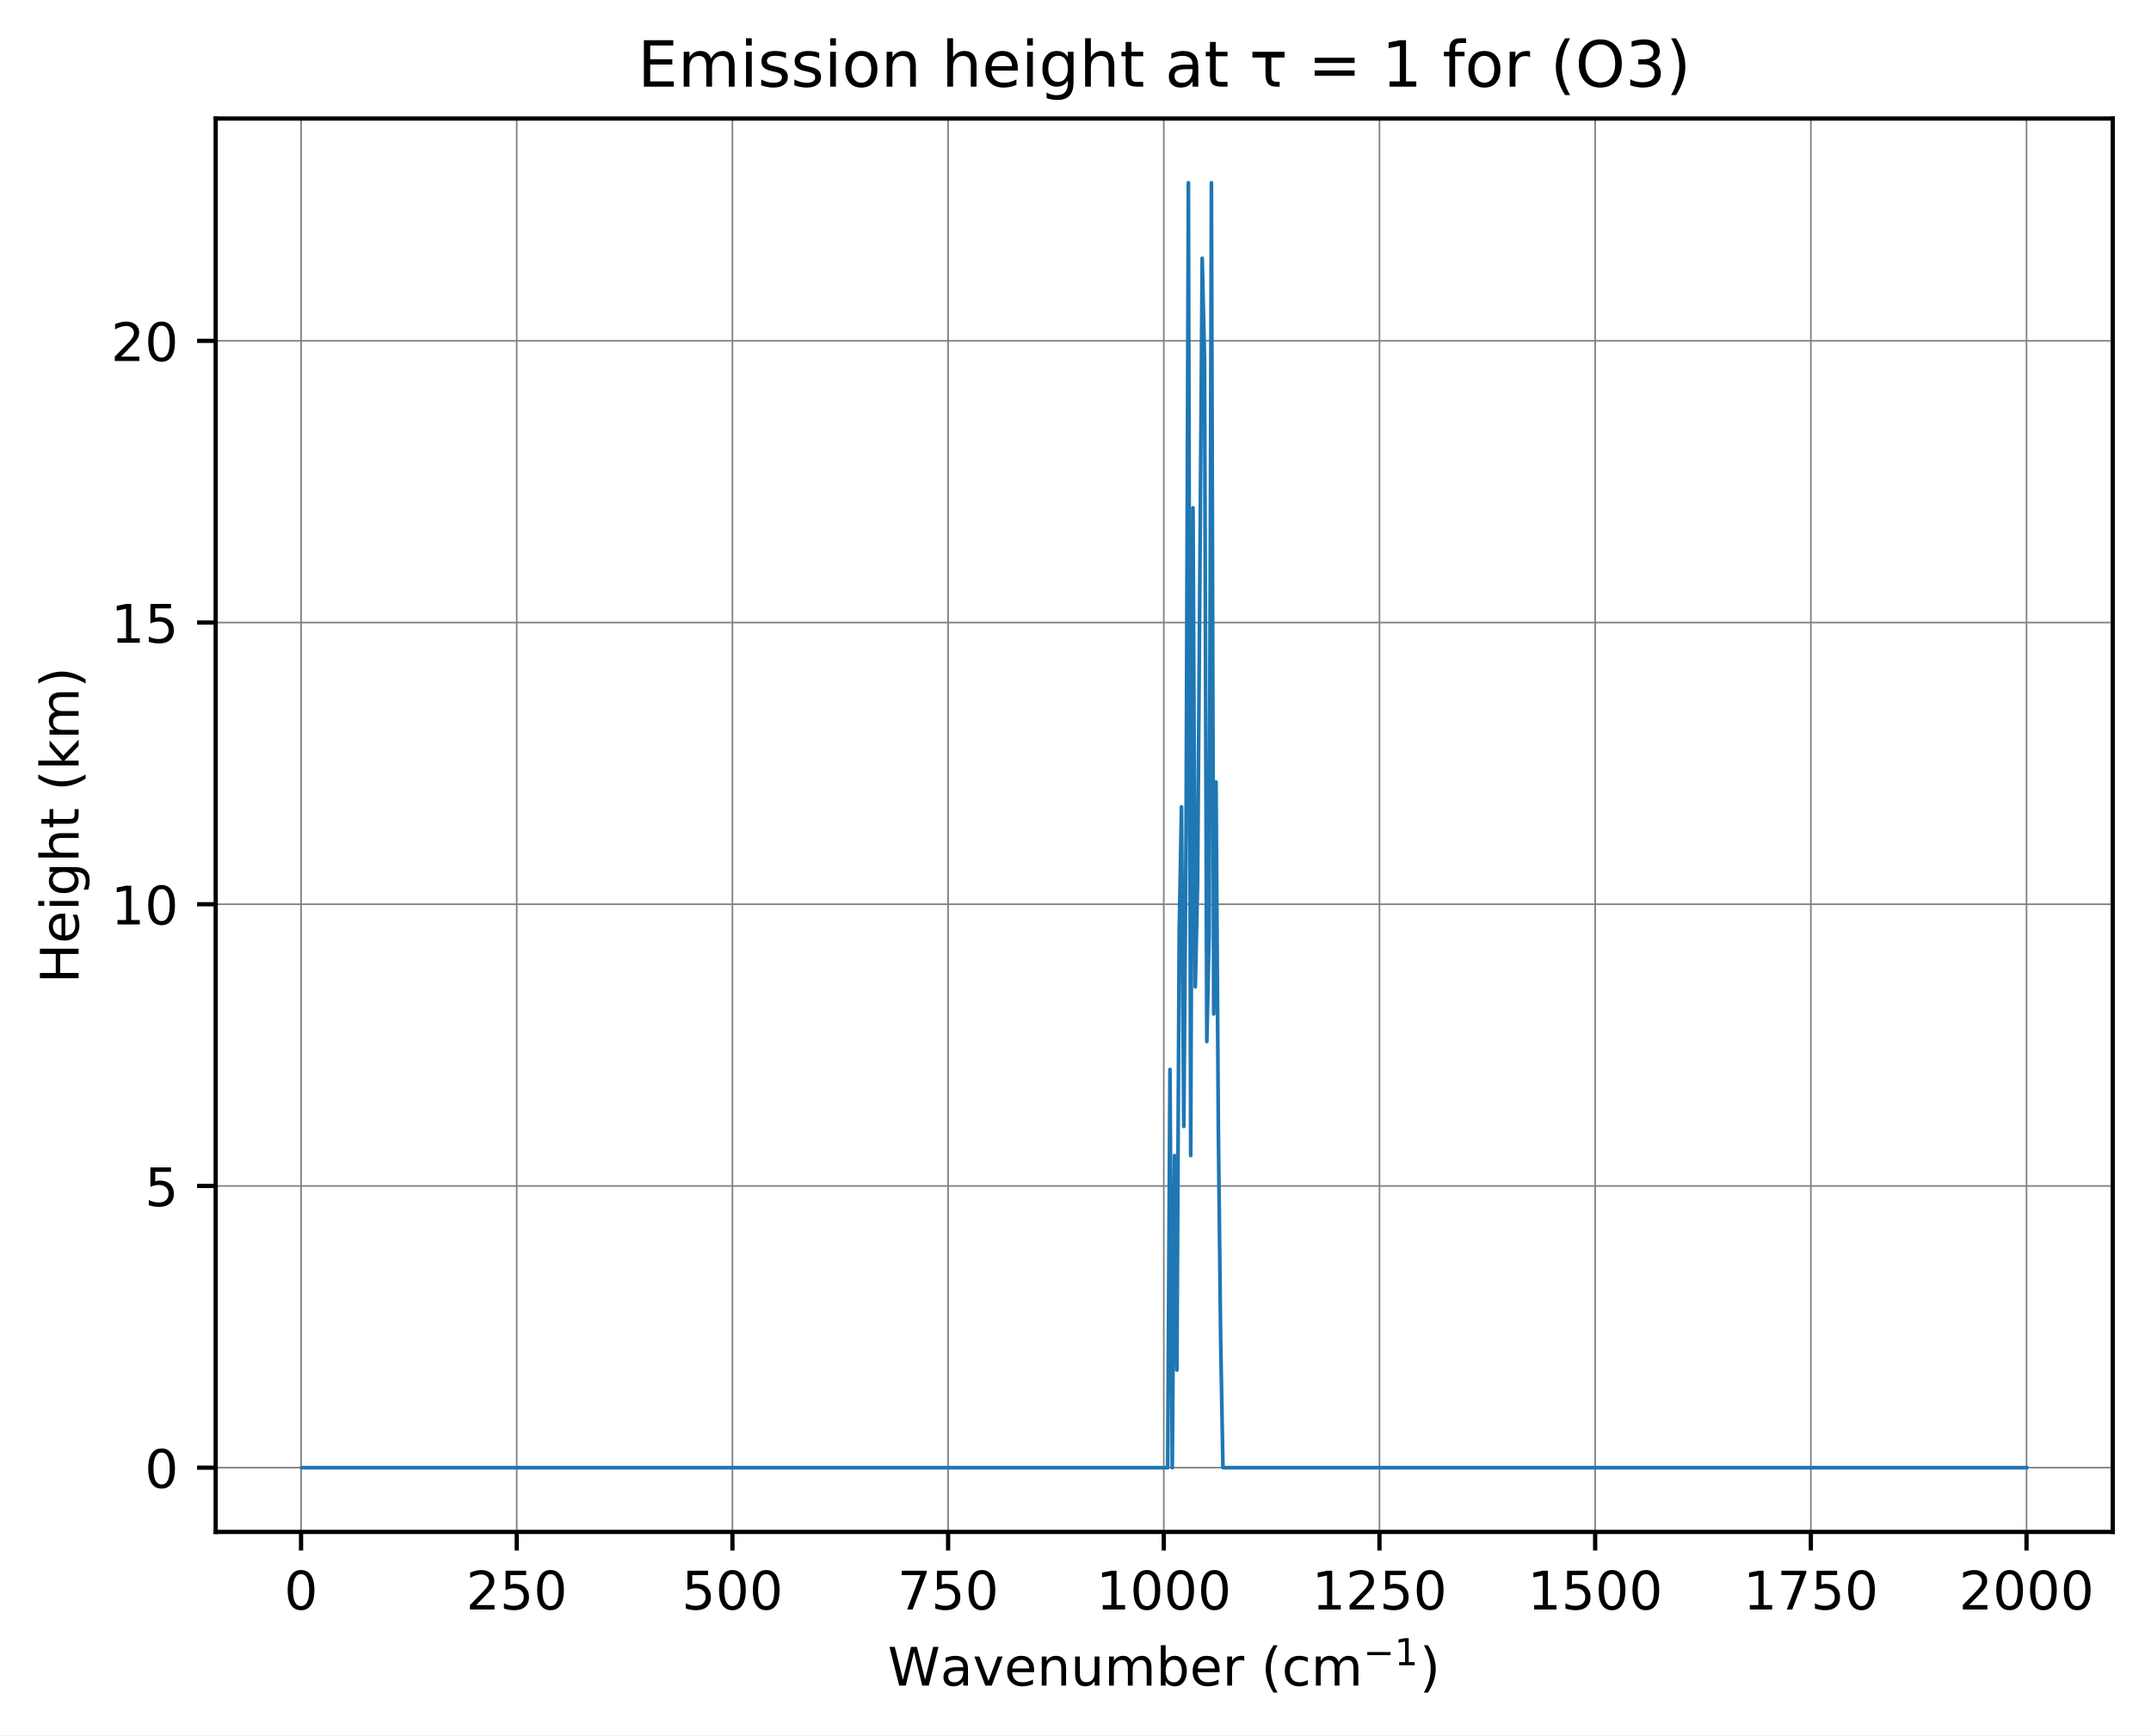
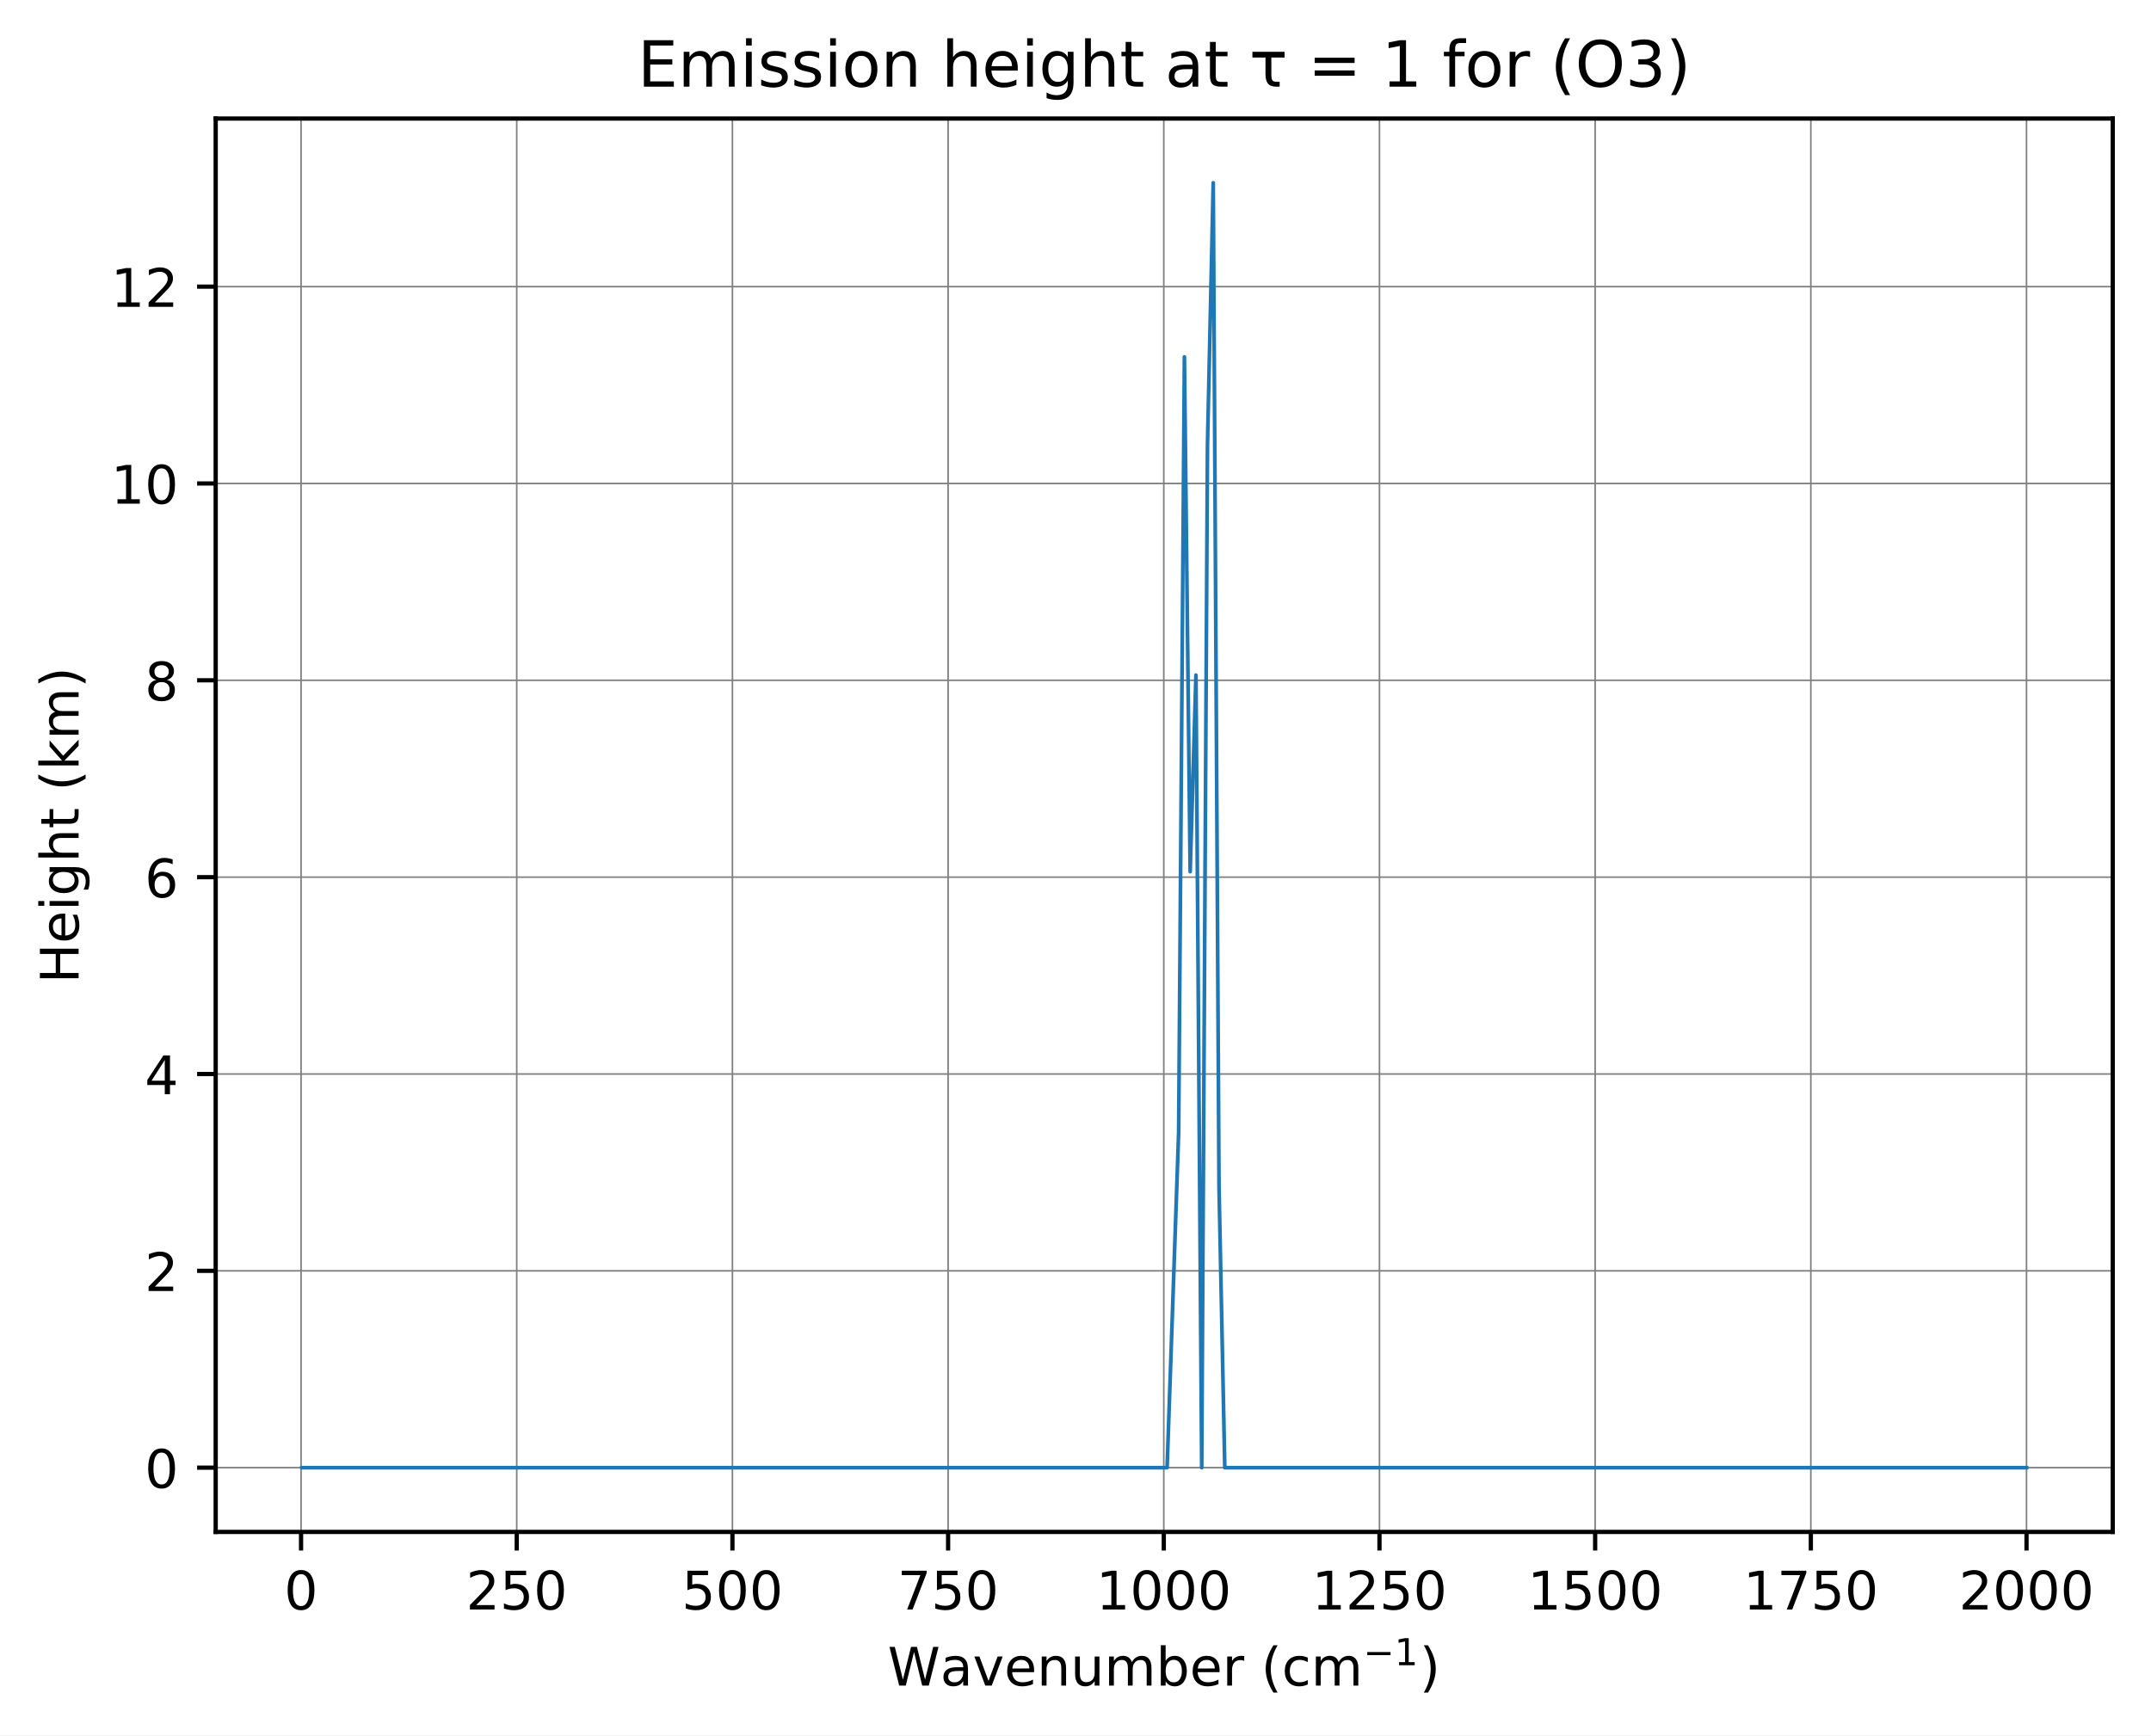
<svg xmlns="http://www.w3.org/2000/svg" xmlns:xlink="http://www.w3.org/1999/xlink" width="404.923pt" height="326.708pt" viewBox="0 0 404.923 326.708" version="1.1">
  <defs>
    <style type="text/css">*{stroke-linejoin: round; stroke-linecap: butt}</style>
  </defs>
  <g id="figure_1">
    <g id="patch_1">
      <path d="M 0 326.708  L 404.923 326.708  L 404.923 0  L 0 0  z " style="fill: #ffffff" />
    </g>
    <g id="axes_1">
      <g id="patch_2">
        <path d="M 40.603 288.43  L 397.723 288.43  L 397.723 22.318  L 40.603 22.318  z " style="fill: #ffffff" />
      </g>
      <g id="matplotlib.axis_1">
        <g id="xtick_1">
          <g id="line2d_1">
-             <path d="M 56.673 288.43  L 56.673 22.318  " clip-path="url(#p198347f44a)" style="fill: none; stroke: #808080; stroke-width: 0.3; stroke-linecap: square" />
+             <path d="M 56.673 288.43  L 56.673 22.318  " clip-path="url(#p74d8529195)" style="fill: none; stroke: #808080; stroke-width: 0.3; stroke-linecap: square" />
          </g>
          <g id="line2d_2">
            <defs>
-               <path id="m7213aec26d" d="M 0 0  L 0 3.5  " style="stroke: #000000; stroke-width: 0.8" />
+               <path id="m33f79e11be" d="M 0 0  L 0 3.5  " style="stroke: #000000; stroke-width: 0.8" />
            </defs>
            <g>
-               <use xlink:href="#m7213aec26d" x="56.673" y="288.43" style="stroke: #000000; stroke-width: 0.8" />
+               <use xlink:href="#m33f79e11be" x="56.673" y="288.43" style="stroke: #000000; stroke-width: 0.8" />
            </g>
          </g>
          <g id="text_1">
            <g transform="translate(53.49219 303.0286) scale(0.1 -0.1)">
              <defs>
                <path id="DejaVuSans-30" d="M 2034 4250  Q 1547 4250 1301 3770  Q 1056 3291 1056 2328  Q 1056 1369 1301 889  Q 1547 409 2034 409  Q 2525 409 2770 889  Q 3016 1369 3016 2328  Q 3016 3291 2770 3770  Q 2525 4250 2034 4250  z M 2034 4750  Q 2819 4750 3233 4129  Q 3647 3509 3647 2328  Q 3647 1150 3233 529  Q 2819 -91 2034 -91  Q 1250 -91 836 529  Q 422 1150 422 2328  Q 422 3509 836 4129  Q 1250 4750 2034 4750  z " transform="scale(0.015625)" />
              </defs>
              <use xlink:href="#DejaVuSans-30" />
            </g>
          </g>
        </g>
        <g id="xtick_2">
          <g id="line2d_3">
-             <path d="M 97.276 288.43  L 97.276 22.318  " clip-path="url(#p198347f44a)" style="fill: none; stroke: #808080; stroke-width: 0.3; stroke-linecap: square" />
+             <path d="M 97.276 288.43  L 97.276 22.318  " clip-path="url(#p74d8529195)" style="fill: none; stroke: #808080; stroke-width: 0.3; stroke-linecap: square" />
          </g>
          <g id="line2d_4">
            <g>
-               <use xlink:href="#m7213aec26d" x="97.276" y="288.43" style="stroke: #000000; stroke-width: 0.8" />
+               <use xlink:href="#m33f79e11be" x="97.276" y="288.43" style="stroke: #000000; stroke-width: 0.8" />
            </g>
          </g>
          <g id="text_2">
            <g transform="translate(87.73181 303.0286) scale(0.1 -0.1)">
              <defs>
                <path id="DejaVuSans-32" d="M 1228 531  L 3431 531  L 3431 0  L 469 0  L 469 531  Q 828 903 1448 1529  Q 2069 2156 2228 2338  Q 2531 2678 2651 2914  Q 2772 3150 2772 3378  Q 2772 3750 2511 3984  Q 2250 4219 1831 4219  Q 1534 4219 1204 4116  Q 875 4013 500 3803  L 500 4441  Q 881 4594 1212 4672  Q 1544 4750 1819 4750  Q 2544 4750 2975 4387  Q 3406 4025 3406 3419  Q 3406 3131 3298 2873  Q 3191 2616 2906 2266  Q 2828 2175 2409 1742  Q 1991 1309 1228 531  z " transform="scale(0.015625)" />
                <path id="DejaVuSans-35" d="M 691 4666  L 3169 4666  L 3169 4134  L 1269 4134  L 1269 2991  Q 1406 3038 1543 3061  Q 1681 3084 1819 3084  Q 2600 3084 3056 2656  Q 3513 2228 3513 1497  Q 3513 744 3044 326  Q 2575 -91 1722 -91  Q 1428 -91 1123 -41  Q 819 9 494 109  L 494 744  Q 775 591 1075 516  Q 1375 441 1709 441  Q 2250 441 2565 725  Q 2881 1009 2881 1497  Q 2881 1984 2565 2268  Q 2250 2553 1709 2553  Q 1456 2553 1204 2497  Q 953 2441 691 2322  L 691 4666  z " transform="scale(0.015625)" />
              </defs>
              <use xlink:href="#DejaVuSans-32" />
              <use xlink:href="#DejaVuSans-35" transform="translate(63.62305 0)" />
              <use xlink:href="#DejaVuSans-30" transform="translate(127.2461 0)" />
            </g>
          </g>
        </g>
        <g id="xtick_3">
          <g id="line2d_5">
-             <path d="M 137.878 288.43  L 137.878 22.318  " clip-path="url(#p198347f44a)" style="fill: none; stroke: #808080; stroke-width: 0.3; stroke-linecap: square" />
+             <path d="M 137.878 288.43  L 137.878 22.318  " clip-path="url(#p74d8529195)" style="fill: none; stroke: #808080; stroke-width: 0.3; stroke-linecap: square" />
          </g>
          <g id="line2d_6">
            <g>
-               <use xlink:href="#m7213aec26d" x="137.878" y="288.43" style="stroke: #000000; stroke-width: 0.8" />
+               <use xlink:href="#m33f79e11be" x="137.878" y="288.43" style="stroke: #000000; stroke-width: 0.8" />
            </g>
          </g>
          <g id="text_3">
            <g transform="translate(128.3339 303.0286) scale(0.1 -0.1)">
              <use xlink:href="#DejaVuSans-35" />
              <use xlink:href="#DejaVuSans-30" transform="translate(63.62305 0)" />
              <use xlink:href="#DejaVuSans-30" transform="translate(127.2461 0)" />
            </g>
          </g>
        </g>
        <g id="xtick_4">
          <g id="line2d_7">
-             <path d="M 178.48 288.43  L 178.48 22.318  " clip-path="url(#p198347f44a)" style="fill: none; stroke: #808080; stroke-width: 0.3; stroke-linecap: square" />
+             <path d="M 178.48 288.43  L 178.48 22.318  " clip-path="url(#p74d8529195)" style="fill: none; stroke: #808080; stroke-width: 0.3; stroke-linecap: square" />
          </g>
          <g id="line2d_8">
            <g>
-               <use xlink:href="#m7213aec26d" x="178.48" y="288.43" style="stroke: #000000; stroke-width: 0.8" />
+               <use xlink:href="#m33f79e11be" x="178.48" y="288.43" style="stroke: #000000; stroke-width: 0.8" />
            </g>
          </g>
          <g id="text_4">
            <g transform="translate(168.9361 303.0286) scale(0.1 -0.1)">
              <defs>
                <path id="DejaVuSans-37" d="M 525 4666  L 3525 4666  L 3525 4397  L 1831 0  L 1172 0  L 2766 4134  L 525 4134  L 525 4666  z " transform="scale(0.015625)" />
              </defs>
              <use xlink:href="#DejaVuSans-37" />
              <use xlink:href="#DejaVuSans-35" transform="translate(63.62305 0)" />
              <use xlink:href="#DejaVuSans-30" transform="translate(127.2461 0)" />
            </g>
          </g>
        </g>
        <g id="xtick_5">
          <g id="line2d_9">
-             <path d="M 219.082 288.43  L 219.082 22.318  " clip-path="url(#p198347f44a)" style="fill: none; stroke: #808080; stroke-width: 0.3; stroke-linecap: square" />
+             <path d="M 219.082 288.43  L 219.082 22.318  " clip-path="url(#p74d8529195)" style="fill: none; stroke: #808080; stroke-width: 0.3; stroke-linecap: square" />
          </g>
          <g id="line2d_10">
            <g>
-               <use xlink:href="#m7213aec26d" x="219.082" y="288.43" style="stroke: #000000; stroke-width: 0.8" />
+               <use xlink:href="#m33f79e11be" x="219.082" y="288.43" style="stroke: #000000; stroke-width: 0.8" />
            </g>
          </g>
          <g id="text_5">
            <g transform="translate(206.3569 303.0286) scale(0.1 -0.1)">
              <defs>
                <path id="DejaVuSans-31" d="M 794 531  L 1825 531  L 1825 4091  L 703 3866  L 703 4441  L 1819 4666  L 2450 4666  L 2450 531  L 3481 531  L 3481 0  L 794 0  L 794 531  z " transform="scale(0.015625)" />
              </defs>
              <use xlink:href="#DejaVuSans-31" />
              <use xlink:href="#DejaVuSans-30" transform="translate(63.62305 0)" />
              <use xlink:href="#DejaVuSans-30" transform="translate(127.2461 0)" />
              <use xlink:href="#DejaVuSans-30" transform="translate(190.8691 0)" />
            </g>
          </g>
        </g>
        <g id="xtick_6">
          <g id="line2d_11">
-             <path d="M 259.684 288.43  L 259.684 22.318  " clip-path="url(#p198347f44a)" style="fill: none; stroke: #808080; stroke-width: 0.3; stroke-linecap: square" />
+             <path d="M 259.684 288.43  L 259.684 22.318  " clip-path="url(#p74d8529195)" style="fill: none; stroke: #808080; stroke-width: 0.3; stroke-linecap: square" />
          </g>
          <g id="line2d_12">
            <g>
-               <use xlink:href="#m7213aec26d" x="259.684" y="288.43" style="stroke: #000000; stroke-width: 0.8" />
+               <use xlink:href="#m33f79e11be" x="259.684" y="288.43" style="stroke: #000000; stroke-width: 0.8" />
            </g>
          </g>
          <g id="text_6">
            <g transform="translate(246.959 303.0286) scale(0.1 -0.1)">
              <use xlink:href="#DejaVuSans-31" />
              <use xlink:href="#DejaVuSans-32" transform="translate(63.62305 0)" />
              <use xlink:href="#DejaVuSans-35" transform="translate(127.2461 0)" />
              <use xlink:href="#DejaVuSans-30" transform="translate(190.8691 0)" />
            </g>
          </g>
        </g>
        <g id="xtick_7">
          <g id="line2d_13">
-             <path d="M 300.286 288.43  L 300.286 22.318  " clip-path="url(#p198347f44a)" style="fill: none; stroke: #808080; stroke-width: 0.3; stroke-linecap: square" />
+             <path d="M 300.286 288.43  L 300.286 22.318  " clip-path="url(#p74d8529195)" style="fill: none; stroke: #808080; stroke-width: 0.3; stroke-linecap: square" />
          </g>
          <g id="line2d_14">
            <g>
-               <use xlink:href="#m7213aec26d" x="300.286" y="288.43" style="stroke: #000000; stroke-width: 0.8" />
+               <use xlink:href="#m33f79e11be" x="300.286" y="288.43" style="stroke: #000000; stroke-width: 0.8" />
            </g>
          </g>
          <g id="text_7">
            <g transform="translate(287.5612 303.0286) scale(0.1 -0.1)">
              <use xlink:href="#DejaVuSans-31" />
              <use xlink:href="#DejaVuSans-35" transform="translate(63.62305 0)" />
              <use xlink:href="#DejaVuSans-30" transform="translate(127.2461 0)" />
              <use xlink:href="#DejaVuSans-30" transform="translate(190.8691 0)" />
            </g>
          </g>
        </g>
        <g id="xtick_8">
          <g id="line2d_15">
-             <path d="M 340.888 288.43  L 340.888 22.318  " clip-path="url(#p198347f44a)" style="fill: none; stroke: #808080; stroke-width: 0.3; stroke-linecap: square" />
+             <path d="M 340.888 288.43  L 340.888 22.318  " clip-path="url(#p74d8529195)" style="fill: none; stroke: #808080; stroke-width: 0.3; stroke-linecap: square" />
          </g>
          <g id="line2d_16">
            <g>
-               <use xlink:href="#m7213aec26d" x="340.888" y="288.43" style="stroke: #000000; stroke-width: 0.8" />
+               <use xlink:href="#m33f79e11be" x="340.888" y="288.43" style="stroke: #000000; stroke-width: 0.8" />
            </g>
          </g>
          <g id="text_8">
            <g transform="translate(328.1633 303.0286) scale(0.1 -0.1)">
              <use xlink:href="#DejaVuSans-31" />
              <use xlink:href="#DejaVuSans-37" transform="translate(63.62305 0)" />
              <use xlink:href="#DejaVuSans-35" transform="translate(127.2461 0)" />
              <use xlink:href="#DejaVuSans-30" transform="translate(190.8691 0)" />
            </g>
          </g>
        </g>
        <g id="xtick_9">
          <g id="line2d_17">
-             <path d="M 381.49 288.43  L 381.49 22.318  " clip-path="url(#p198347f44a)" style="fill: none; stroke: #808080; stroke-width: 0.3; stroke-linecap: square" />
+             <path d="M 381.49 288.43  L 381.49 22.318  " clip-path="url(#p74d8529195)" style="fill: none; stroke: #808080; stroke-width: 0.3; stroke-linecap: square" />
          </g>
          <g id="line2d_18">
            <g>
-               <use xlink:href="#m7213aec26d" x="381.49" y="288.43" style="stroke: #000000; stroke-width: 0.8" />
+               <use xlink:href="#m33f79e11be" x="381.49" y="288.43" style="stroke: #000000; stroke-width: 0.8" />
            </g>
          </g>
          <g id="text_9">
            <g transform="translate(368.7654 303.0286) scale(0.1 -0.1)">
              <use xlink:href="#DejaVuSans-32" />
              <use xlink:href="#DejaVuSans-30" transform="translate(63.62305 0)" />
              <use xlink:href="#DejaVuSans-30" transform="translate(127.2461 0)" />
              <use xlink:href="#DejaVuSans-30" transform="translate(190.8691 0)" />
            </g>
          </g>
        </g>
        <g id="text_10">
          <g transform="translate(167.1131 317.4286) scale(0.1 -0.1)">
            <defs>
              <path id="DejaVuSans-57" d="M 213 4666  L 850 4666  L 1831 722  L 2809 4666  L 3519 4666  L 4500 722  L 5478 4666  L 6119 4666  L 4947 0  L 4153 0  L 3169 4050  L 2175 0  L 1381 0  L 213 4666  z " transform="scale(0.015625)" />
              <path id="DejaVuSans-61" d="M 2194 1759  Q 1497 1759 1228 1600  Q 959 1441 959 1056  Q 959 750 1161 570  Q 1363 391 1709 391  Q 2188 391 2477 730  Q 2766 1069 2766 1631  L 2766 1759  L 2194 1759  z M 3341 1997  L 3341 0  L 2766 0  L 2766 531  Q 2569 213 2275 61  Q 1981 -91 1556 -91  Q 1019 -91 701 211  Q 384 513 384 1019  Q 384 1609 779 1909  Q 1175 2209 1959 2209  L 2766 2209  L 2766 2266  Q 2766 2663 2505 2880  Q 2244 3097 1772 3097  Q 1472 3097 1187 3025  Q 903 2953 641 2809  L 641 3341  Q 956 3463 1253 3523  Q 1550 3584 1831 3584  Q 2591 3584 2966 3190  Q 3341 2797 3341 1997  z " transform="scale(0.015625)" />
              <path id="DejaVuSans-76" d="M 191 3500  L 800 3500  L 1894 563  L 2988 3500  L 3597 3500  L 2284 0  L 1503 0  L 191 3500  z " transform="scale(0.015625)" />
              <path id="DejaVuSans-65" d="M 3597 1894  L 3597 1613  L 953 1613  Q 991 1019 1311 708  Q 1631 397 2203 397  Q 2534 397 2845 478  Q 3156 559 3463 722  L 3463 178  Q 3153 47 2828 -22  Q 2503 -91 2169 -91  Q 1331 -91 842 396  Q 353 884 353 1716  Q 353 2575 817 3079  Q 1281 3584 2069 3584  Q 2775 3584 3186 3129  Q 3597 2675 3597 1894  z M 3022 2063  Q 3016 2534 2758 2815  Q 2500 3097 2075 3097  Q 1594 3097 1305 2825  Q 1016 2553 972 2059  L 3022 2063  z " transform="scale(0.015625)" />
              <path id="DejaVuSans-6e" d="M 3513 2113  L 3513 0  L 2938 0  L 2938 2094  Q 2938 2591 2744 2837  Q 2550 3084 2163 3084  Q 1697 3084 1428 2787  Q 1159 2491 1159 1978  L 1159 0  L 581 0  L 581 3500  L 1159 3500  L 1159 2956  Q 1366 3272 1645 3428  Q 1925 3584 2291 3584  Q 2894 3584 3203 3211  Q 3513 2838 3513 2113  z " transform="scale(0.015625)" />
              <path id="DejaVuSans-75" d="M 544 1381  L 544 3500  L 1119 3500  L 1119 1403  Q 1119 906 1312 657  Q 1506 409 1894 409  Q 2359 409 2629 706  Q 2900 1003 2900 1516  L 2900 3500  L 3475 3500  L 3475 0  L 2900 0  L 2900 538  Q 2691 219 2414 64  Q 2138 -91 1772 -91  Q 1169 -91 856 284  Q 544 659 544 1381  z M 1991 3584  L 1991 3584  z " transform="scale(0.015625)" />
              <path id="DejaVuSans-6d" d="M 3328 2828  Q 3544 3216 3844 3400  Q 4144 3584 4550 3584  Q 5097 3584 5394 3201  Q 5691 2819 5691 2113  L 5691 0  L 5113 0  L 5113 2094  Q 5113 2597 4934 2840  Q 4756 3084 4391 3084  Q 3944 3084 3684 2787  Q 3425 2491 3425 1978  L 3425 0  L 2847 0  L 2847 2094  Q 2847 2600 2669 2842  Q 2491 3084 2119 3084  Q 1678 3084 1418 2786  Q 1159 2488 1159 1978  L 1159 0  L 581 0  L 581 3500  L 1159 3500  L 1159 2956  Q 1356 3278 1631 3431  Q 1906 3584 2284 3584  Q 2666 3584 2933 3390  Q 3200 3197 3328 2828  z " transform="scale(0.015625)" />
              <path id="DejaVuSans-62" d="M 3116 1747  Q 3116 2381 2855 2742  Q 2594 3103 2138 3103  Q 1681 3103 1420 2742  Q 1159 2381 1159 1747  Q 1159 1113 1420 752  Q 1681 391 2138 391  Q 2594 391 2855 752  Q 3116 1113 3116 1747  z M 1159 2969  Q 1341 3281 1617 3432  Q 1894 3584 2278 3584  Q 2916 3584 3314 3078  Q 3713 2572 3713 1747  Q 3713 922 3314 415  Q 2916 -91 2278 -91  Q 1894 -91 1617 61  Q 1341 213 1159 525  L 1159 0  L 581 0  L 581 4863  L 1159 4863  L 1159 2969  z " transform="scale(0.015625)" />
              <path id="DejaVuSans-72" d="M 2631 2963  Q 2534 3019 2420 3045  Q 2306 3072 2169 3072  Q 1681 3072 1420 2755  Q 1159 2438 1159 1844  L 1159 0  L 581 0  L 581 3500  L 1159 3500  L 1159 2956  Q 1341 3275 1631 3429  Q 1922 3584 2338 3584  Q 2397 3584 2469 3576  Q 2541 3569 2628 3553  L 2631 2963  z " transform="scale(0.015625)" />
              <path id="DejaVuSans-20" transform="scale(0.015625)" />
              <path id="DejaVuSans-28" d="M 1984 4856  Q 1566 4138 1362 3434  Q 1159 2731 1159 2009  Q 1159 1288 1364 580  Q 1569 -128 1984 -844  L 1484 -844  Q 1016 -109 783 600  Q 550 1309 550 2009  Q 550 2706 781 3412  Q 1013 4119 1484 4856  L 1984 4856  z " transform="scale(0.015625)" />
              <path id="DejaVuSans-63" d="M 3122 3366  L 3122 2828  Q 2878 2963 2633 3030  Q 2388 3097 2138 3097  Q 1578 3097 1268 2742  Q 959 2388 959 1747  Q 959 1106 1268 751  Q 1578 397 2138 397  Q 2388 397 2633 464  Q 2878 531 3122 666  L 3122 134  Q 2881 22 2623 -34  Q 2366 -91 2075 -91  Q 1284 -91 818 406  Q 353 903 353 1747  Q 353 2603 823 3093  Q 1294 3584 2113 3584  Q 2378 3584 2631 3529  Q 2884 3475 3122 3366  z " transform="scale(0.015625)" />
              <path id="DejaVuSans-2212" d="M 678 2272  L 4684 2272  L 4684 1741  L 678 1741  L 678 2272  z " transform="scale(0.015625)" />
              <path id="DejaVuSans-29" d="M 513 4856  L 1013 4856  Q 1481 4119 1714 3412  Q 1947 2706 1947 2009  Q 1947 1309 1714 600  Q 1481 -109 1013 -844  L 513 -844  Q 928 -128 1133 580  Q 1338 1288 1338 2009  Q 1338 2731 1133 3434  Q 928 4138 513 4856  z " transform="scale(0.015625)" />
            </defs>
            <use xlink:href="#DejaVuSans-57" transform="translate(0 0.684375)" />
            <use xlink:href="#DejaVuSans-61" transform="translate(98.87695 0.684375)" />
            <use xlink:href="#DejaVuSans-76" transform="translate(160.1562 0.684375)" />
            <use xlink:href="#DejaVuSans-65" transform="translate(219.3359 0.684375)" />
            <use xlink:href="#DejaVuSans-6e" transform="translate(280.8594 0.684375)" />
            <use xlink:href="#DejaVuSans-75" transform="translate(344.2383 0.684375)" />
            <use xlink:href="#DejaVuSans-6d" transform="translate(407.6172 0.684375)" />
            <use xlink:href="#DejaVuSans-62" transform="translate(505.0293 0.684375)" />
            <use xlink:href="#DejaVuSans-65" transform="translate(568.5059 0.684375)" />
            <use xlink:href="#DejaVuSans-72" transform="translate(630.0293 0.684375)" />
            <use xlink:href="#DejaVuSans-20" transform="translate(671.1426 0.684375)" />
            <use xlink:href="#DejaVuSans-28" transform="translate(702.9297 0.684375)" />
            <use xlink:href="#DejaVuSans-63" transform="translate(741.9434 0.684375)" />
            <use xlink:href="#DejaVuSans-6d" transform="translate(796.9238 0.684375)" />
            <use xlink:href="#DejaVuSans-2212" transform="translate(895.293 38.96563) scale(0.7)" />
            <use xlink:href="#DejaVuSans-31" transform="translate(953.9453 38.96563) scale(0.7)" />
            <use xlink:href="#DejaVuSans-29" transform="translate(1001.216 0.684375)" />
          </g>
        </g>
      </g>
      <g id="matplotlib.axis_2">
        <g id="ytick_1">
          <g id="line2d_19">
-             <path d="M 40.603 276.334  L 397.723 276.334  " clip-path="url(#p198347f44a)" style="fill: none; stroke: #808080; stroke-width: 0.3; stroke-linecap: square" />
+             <path d="M 40.603 276.334  L 397.723 276.334  " clip-path="url(#p74d8529195)" style="fill: none; stroke: #808080; stroke-width: 0.3; stroke-linecap: square" />
          </g>
          <g id="line2d_20">
            <defs>
-               <path id="mb7ea42174f" d="M 0 0  L -3.5 0  " style="stroke: #000000; stroke-width: 0.8" />
+               <path id="m2c38560466" d="M 0 0  L -3.5 0  " style="stroke: #000000; stroke-width: 0.8" />
            </defs>
            <g>
-               <use xlink:href="#mb7ea42174f" x="40.603" y="276.334" style="stroke: #000000; stroke-width: 0.8" />
+               <use xlink:href="#m2c38560466" x="40.603" y="276.334" style="stroke: #000000; stroke-width: 0.8" />
            </g>
          </g>
          <g id="text_11">
            <g transform="translate(27.24063 280.1333) scale(0.1 -0.1)">
              <use xlink:href="#DejaVuSans-30" />
            </g>
          </g>
        </g>
        <g id="ytick_2">
          <g id="line2d_21">
-             <path d="M 40.603 223.293  L 397.723 223.293  " clip-path="url(#p198347f44a)" style="fill: none; stroke: #808080; stroke-width: 0.3; stroke-linecap: square" />
+             <path d="M 40.603 239.273  L 397.723 239.273  " clip-path="url(#p74d8529195)" style="fill: none; stroke: #808080; stroke-width: 0.3; stroke-linecap: square" />
          </g>
          <g id="line2d_22">
            <g>
-               <use xlink:href="#mb7ea42174f" x="40.603" y="223.293" style="stroke: #000000; stroke-width: 0.8" />
+               <use xlink:href="#m2c38560466" x="40.603" y="239.273" style="stroke: #000000; stroke-width: 0.8" />
            </g>
          </g>
          <g id="text_12">
-             <g transform="translate(27.24063 227.0919) scale(0.1 -0.1)">
-               <use xlink:href="#DejaVuSans-35" />
+             <g transform="translate(27.24063 243.0718) scale(0.1 -0.1)">
+               <use xlink:href="#DejaVuSans-32" />
            </g>
          </g>
        </g>
        <g id="ytick_3">
          <g id="line2d_23">
-             <path d="M 40.603 170.251  L 397.723 170.251  " clip-path="url(#p198347f44a)" style="fill: none; stroke: #808080; stroke-width: 0.3; stroke-linecap: square" />
+             <path d="M 40.603 202.211  L 397.723 202.211  " clip-path="url(#p74d8529195)" style="fill: none; stroke: #808080; stroke-width: 0.3; stroke-linecap: square" />
          </g>
          <g id="line2d_24">
            <g>
-               <use xlink:href="#mb7ea42174f" x="40.603" y="170.251" style="stroke: #000000; stroke-width: 0.8" />
+               <use xlink:href="#m2c38560466" x="40.603" y="202.211" style="stroke: #000000; stroke-width: 0.8" />
            </g>
          </g>
          <g id="text_13">
-             <g transform="translate(20.87813 174.0504) scale(0.1 -0.1)">
-               <use xlink:href="#DejaVuSans-31" />
-               <use xlink:href="#DejaVuSans-30" transform="translate(63.62305 0)" />
+             <g transform="translate(27.24063 206.0103) scale(0.1 -0.1)">
+               <defs>
+                 <path id="DejaVuSans-34" d="M 2419 4116  L 825 1625  L 2419 1625  L 2419 4116  z M 2253 4666  L 3047 4666  L 3047 1625  L 3713 1625  L 3713 1100  L 3047 1100  L 3047 0  L 2419 0  L 2419 1100  L 313 1100  L 313 1709  L 2253 4666  z " transform="scale(0.015625)" />
+               </defs>
+               <use xlink:href="#DejaVuSans-34" />
            </g>
          </g>
        </g>
        <g id="ytick_4">
          <g id="line2d_25">
-             <path d="M 40.603 117.21  L 397.723 117.21  " clip-path="url(#p198347f44a)" style="fill: none; stroke: #808080; stroke-width: 0.3; stroke-linecap: square" />
+             <path d="M 40.603 165.15  L 397.723 165.15  " clip-path="url(#p74d8529195)" style="fill: none; stroke: #808080; stroke-width: 0.3; stroke-linecap: square" />
          </g>
          <g id="line2d_26">
            <g>
-               <use xlink:href="#mb7ea42174f" x="40.603" y="117.21" style="stroke: #000000; stroke-width: 0.8" />
+               <use xlink:href="#m2c38560466" x="40.603" y="165.15" style="stroke: #000000; stroke-width: 0.8" />
            </g>
          </g>
          <g id="text_14">
-             <g transform="translate(20.87813 121.009) scale(0.1 -0.1)">
-               <use xlink:href="#DejaVuSans-31" />
-               <use xlink:href="#DejaVuSans-35" transform="translate(63.62305 0)" />
+             <g transform="translate(27.24063 168.9488) scale(0.1 -0.1)">
+               <defs>
+                 <path id="DejaVuSans-36" d="M 2113 2584  Q 1688 2584 1439 2293  Q 1191 2003 1191 1497  Q 1191 994 1439 701  Q 1688 409 2113 409  Q 2538 409 2786 701  Q 3034 994 3034 1497  Q 3034 2003 2786 2293  Q 2538 2584 2113 2584  z M 3366 4563  L 3366 3988  Q 3128 4100 2886 4159  Q 2644 4219 2406 4219  Q 1781 4219 1451 3797  Q 1122 3375 1075 2522  Q 1259 2794 1537 2939  Q 1816 3084 2150 3084  Q 2853 3084 3261 2657  Q 3669 2231 3669 1497  Q 3669 778 3244 343  Q 2819 -91 2113 -91  Q 1303 -91 875 529  Q 447 1150 447 2328  Q 447 3434 972 4092  Q 1497 4750 2381 4750  Q 2619 4750 2861 4703  Q 3103 4656 3366 4563  z " transform="scale(0.015625)" />
+               </defs>
+               <use xlink:href="#DejaVuSans-36" />
            </g>
          </g>
        </g>
        <g id="ytick_5">
          <g id="line2d_27">
-             <path d="M 40.603 64.168  L 397.723 64.168  " clip-path="url(#p198347f44a)" style="fill: none; stroke: #808080; stroke-width: 0.3; stroke-linecap: square" />
+             <path d="M 40.603 128.088  L 397.723 128.088  " clip-path="url(#p74d8529195)" style="fill: none; stroke: #808080; stroke-width: 0.3; stroke-linecap: square" />
          </g>
          <g id="line2d_28">
            <g>
-               <use xlink:href="#mb7ea42174f" x="40.603" y="64.168" style="stroke: #000000; stroke-width: 0.8" />
+               <use xlink:href="#m2c38560466" x="40.603" y="128.088" style="stroke: #000000; stroke-width: 0.8" />
            </g>
          </g>
          <g id="text_15">
-             <g transform="translate(20.87813 67.9675) scale(0.1 -0.1)">
-               <use xlink:href="#DejaVuSans-32" />
+             <g transform="translate(27.24063 131.8873) scale(0.1 -0.1)">
+               <defs>
+                 <path id="DejaVuSans-38" d="M 2034 2216  Q 1584 2216 1326 1975  Q 1069 1734 1069 1313  Q 1069 891 1326 650  Q 1584 409 2034 409  Q 2484 409 2743 651  Q 3003 894 3003 1313  Q 3003 1734 2745 1975  Q 2488 2216 2034 2216  z M 1403 2484  Q 997 2584 770 2862  Q 544 3141 544 3541  Q 544 4100 942 4425  Q 1341 4750 2034 4750  Q 2731 4750 3128 4425  Q 3525 4100 3525 3541  Q 3525 3141 3298 2862  Q 3072 2584 2669 2484  Q 3125 2378 3379 2068  Q 3634 1759 3634 1313  Q 3634 634 3220 271  Q 2806 -91 2034 -91  Q 1263 -91 848 271  Q 434 634 434 1313  Q 434 1759 690 2068  Q 947 2378 1403 2484  z M 1172 3481  Q 1172 3119 1398 2916  Q 1625 2713 2034 2713  Q 2441 2713 2670 2916  Q 2900 3119 2900 3481  Q 2900 3844 2670 4047  Q 2441 4250 2034 4250  Q 1625 4250 1398 4047  Q 1172 3844 1172 3481  z " transform="scale(0.015625)" />
+               </defs>
+               <use xlink:href="#DejaVuSans-38" />
+             </g>
+           </g>
+         </g>
+         <g id="ytick_6">
+           <g id="line2d_29">
+             <path d="M 40.603 91.027  L 397.723 91.027  " clip-path="url(#p74d8529195)" style="fill: none; stroke: #808080; stroke-width: 0.3; stroke-linecap: square" />
+           </g>
+           <g id="line2d_30">
+             <g>
+               <use xlink:href="#m2c38560466" x="40.603" y="91.027" style="stroke: #000000; stroke-width: 0.8" />
+             </g>
+           </g>
+           <g id="text_16">
+             <g transform="translate(20.87813 94.82584) scale(0.1 -0.1)">
+               <use xlink:href="#DejaVuSans-31" />
              <use xlink:href="#DejaVuSans-30" transform="translate(63.62305 0)" />
            </g>
          </g>
        </g>
-         <g id="text_16">
+         <g id="ytick_7">
+           <g id="line2d_31">
+             <path d="M 40.603 53.965  L 397.723 53.965  " clip-path="url(#p74d8529195)" style="fill: none; stroke: #808080; stroke-width: 0.3; stroke-linecap: square" />
+           </g>
+           <g id="line2d_32">
+             <g>
+               <use xlink:href="#m2c38560466" x="40.603" y="53.965" style="stroke: #000000; stroke-width: 0.8" />
+             </g>
+           </g>
+           <g id="text_17">
+             <g transform="translate(20.87813 57.76434) scale(0.1 -0.1)">
+               <use xlink:href="#DejaVuSans-31" />
+               <use xlink:href="#DejaVuSans-32" transform="translate(63.62305 0)" />
+             </g>
+           </g>
+         </g>
+         <g id="text_18">
          <g transform="translate(14.79844 185.1593) rotate(-90) scale(0.1 -0.1)">
            <defs>
              <path id="DejaVuSans-48" d="M 628 4666  L 1259 4666  L 1259 2753  L 3553 2753  L 3553 4666  L 4184 4666  L 4184 0  L 3553 0  L 3553 2222  L 1259 2222  L 1259 0  L 628 0  L 628 4666  z " transform="scale(0.015625)" />
              <path id="DejaVuSans-69" d="M 603 3500  L 1178 3500  L 1178 0  L 603 0  L 603 3500  z M 603 4863  L 1178 4863  L 1178 4134  L 603 4134  L 603 4863  z " transform="scale(0.015625)" />
              <path id="DejaVuSans-67" d="M 2906 1791  Q 2906 2416 2648 2759  Q 2391 3103 1925 3103  Q 1463 3103 1205 2759  Q 947 2416 947 1791  Q 947 1169 1205 825  Q 1463 481 1925 481  Q 2391 481 2648 825  Q 2906 1169 2906 1791  z M 3481 434  Q 3481 -459 3084 -895  Q 2688 -1331 1869 -1331  Q 1566 -1331 1297 -1286  Q 1028 -1241 775 -1147  L 775 -588  Q 1028 -725 1275 -790  Q 1522 -856 1778 -856  Q 2344 -856 2625 -561  Q 2906 -266 2906 331  L 2906 616  Q 2728 306 2450 153  Q 2172 0 1784 0  Q 1141 0 747 490  Q 353 981 353 1791  Q 353 2603 747 3093  Q 1141 3584 1784 3584  Q 2172 3584 2450 3431  Q 2728 3278 2906 2969  L 2906 3500  L 3481 3500  L 3481 434  z " transform="scale(0.015625)" />
              <path id="DejaVuSans-68" d="M 3513 2113  L 3513 0  L 2938 0  L 2938 2094  Q 2938 2591 2744 2837  Q 2550 3084 2163 3084  Q 1697 3084 1428 2787  Q 1159 2491 1159 1978  L 1159 0  L 581 0  L 581 4863  L 1159 4863  L 1159 2956  Q 1366 3272 1645 3428  Q 1925 3584 2291 3584  Q 2894 3584 3203 3211  Q 3513 2838 3513 2113  z " transform="scale(0.015625)" />
              <path id="DejaVuSans-74" d="M 1172 4494  L 1172 3500  L 2356 3500  L 2356 3053  L 1172 3053  L 1172 1153  Q 1172 725 1289 603  Q 1406 481 1766 481  L 2356 481  L 2356 0  L 1766 0  Q 1100 0 847 248  Q 594 497 594 1153  L 594 3053  L 172 3053  L 172 3500  L 594 3500  L 594 4494  L 1172 4494  z " transform="scale(0.015625)" />
              <path id="DejaVuSans-6b" d="M 581 4863  L 1159 4863  L 1159 1991  L 2875 3500  L 3609 3500  L 1753 1863  L 3688 0  L 2938 0  L 1159 1709  L 1159 0  L 581 0  L 581 4863  z " transform="scale(0.015625)" />
            </defs>
            <use xlink:href="#DejaVuSans-48" />
            <use xlink:href="#DejaVuSans-65" transform="translate(75.19531 0)" />
            <use xlink:href="#DejaVuSans-69" transform="translate(136.7188 0)" />
            <use xlink:href="#DejaVuSans-67" transform="translate(164.502 0)" />
            <use xlink:href="#DejaVuSans-68" transform="translate(227.9785 0)" />
            <use xlink:href="#DejaVuSans-74" transform="translate(291.3574 0)" />
            <use xlink:href="#DejaVuSans-20" transform="translate(330.5664 0)" />
            <use xlink:href="#DejaVuSans-28" transform="translate(362.3535 0)" />
            <use xlink:href="#DejaVuSans-6b" transform="translate(401.3672 0)" />
            <use xlink:href="#DejaVuSans-6d" transform="translate(459.2773 0)" />
            <use xlink:href="#DejaVuSans-29" transform="translate(556.6895 0)" />
          </g>
        </g>
      </g>
-       <g id="line2d_29">
-         <path d="M 56.836 276.334  L 219.813 276.334  L 220.247 201.355  L 220.68 276.334  L 221.114 217.568  L 221.547 257.942  L 221.981 175.785  L 222.414 151.919  L 222.847 212.091  L 223.281 156.611  L 223.714 34.414  L 224.148 217.568  L 224.581 95.612  L 225.015 185.795  L 225.448 166.065  L 226.315 48.634  L 226.749 67.459  L 227.182 196.096  L 227.615 175.785  L 228.049 34.414  L 228.482 190.909  L 228.916 147.227  L 229.349 212.091  L 229.783 251.956  L 230.216 276.334  L 381.49 276.334  L 381.49 276.334  " clip-path="url(#p198347f44a)" style="fill: none; stroke: #1f77b4; stroke-width: 0.7; stroke-linecap: square" />
+       <g id="line2d_33">
+         <path d="M 56.836 276.334  L 219.706 276.334  L 221.878 213.22  L 222.963 67.2  L 224.049 164.114  L 225.135 127.112  L 226.221 276.334  L 227.307 83.714  L 228.392 34.414  L 229.478 223.422  L 230.564 276.334  L 381.49 276.334  L 381.49 276.334  " clip-path="url(#p74d8529195)" style="fill: none; stroke: #1f77b4; stroke-width: 0.7; stroke-linecap: square" />
      </g>
      <g id="patch_3">
        <path d="M 40.603 288.43  L 40.603 22.318  " style="fill: none; stroke: #000000; stroke-width: 0.8; stroke-linejoin: miter; stroke-linecap: square" />
      </g>
      <g id="patch_4">
        <path d="M 397.723 288.43  L 397.723 22.318  " style="fill: none; stroke: #000000; stroke-width: 0.8; stroke-linejoin: miter; stroke-linecap: square" />
      </g>
      <g id="patch_5">
        <path d="M 40.603 288.43  L 397.723 288.43  " style="fill: none; stroke: #000000; stroke-width: 0.8; stroke-linejoin: miter; stroke-linecap: square" />
      </g>
      <g id="patch_6">
        <path d="M 40.603 22.318  L 397.723 22.318  " style="fill: none; stroke: #000000; stroke-width: 0.8; stroke-linejoin: miter; stroke-linecap: square" />
      </g>
-       <g id="text_17">
+       <g id="text_19">
        <g transform="translate(120.0366 16.31812) scale(0.12 -0.12)">
          <defs>
            <path id="DejaVuSans-45" d="M 628 4666  L 3578 4666  L 3578 4134  L 1259 4134  L 1259 2753  L 3481 2753  L 3481 2222  L 1259 2222  L 1259 531  L 3634 531  L 3634 0  L 628 0  L 628 4666  z " transform="scale(0.015625)" />
            <path id="DejaVuSans-73" d="M 2834 3397  L 2834 2853  Q 2591 2978 2328 3040  Q 2066 3103 1784 3103  Q 1356 3103 1142 2972  Q 928 2841 928 2578  Q 928 2378 1081 2264  Q 1234 2150 1697 2047  L 1894 2003  Q 2506 1872 2764 1633  Q 3022 1394 3022 966  Q 3022 478 2636 193  Q 2250 -91 1575 -91  Q 1294 -91 989 -36  Q 684 19 347 128  L 347 722  Q 666 556 975 473  Q 1284 391 1588 391  Q 1994 391 2212 530  Q 2431 669 2431 922  Q 2431 1156 2273 1281  Q 2116 1406 1581 1522  L 1381 1569  Q 847 1681 609 1914  Q 372 2147 372 2553  Q 372 3047 722 3315  Q 1072 3584 1716 3584  Q 2034 3584 2315 3537  Q 2597 3491 2834 3397  z " transform="scale(0.015625)" />
            <path id="DejaVuSans-6f" d="M 1959 3097  Q 1497 3097 1228 2736  Q 959 2375 959 1747  Q 959 1119 1226 758  Q 1494 397 1959 397  Q 2419 397 2687 759  Q 2956 1122 2956 1747  Q 2956 2369 2687 2733  Q 2419 3097 1959 3097  z M 1959 3584  Q 2709 3584 3137 3096  Q 3566 2609 3566 1747  Q 3566 888 3137 398  Q 2709 -91 1959 -91  Q 1206 -91 779 398  Q 353 888 353 1747  Q 353 2609 779 3096  Q 1206 3584 1959 3584  z " transform="scale(0.015625)" />
            <path id="DejaVuSans-3c4" d="M 2319 638  Q 2431 488 2769 488  L 3047 488  L 3047 0  L 2700 0  Q 2138 0 1881 300  Q 1625 606 1625 1269  L 1625 2925  L 313 2925  L 313 3500  L 3541 3500  L 3541 2925  L 2213 2925  L 2213 1234  Q 2213 781 2319 638  z " transform="scale(0.015625)" />
            <path id="DejaVuSans-3d" d="M 678 2906  L 4684 2906  L 4684 2381  L 678 2381  L 678 2906  z M 678 1631  L 4684 1631  L 4684 1100  L 678 1100  L 678 1631  z " transform="scale(0.015625)" />
            <path id="DejaVuSans-66" d="M 2375 4863  L 2375 4384  L 1825 4384  Q 1516 4384 1395 4259  Q 1275 4134 1275 3809  L 1275 3500  L 2222 3500  L 2222 3053  L 1275 3053  L 1275 0  L 697 0  L 697 3053  L 147 3053  L 147 3500  L 697 3500  L 697 3744  Q 697 4328 969 4595  Q 1241 4863 1831 4863  L 2375 4863  z " transform="scale(0.015625)" />
            <path id="DejaVuSans-4f" d="M 2522 4238  Q 1834 4238 1429 3725  Q 1025 3213 1025 2328  Q 1025 1447 1429 934  Q 1834 422 2522 422  Q 3209 422 3611 934  Q 4013 1447 4013 2328  Q 4013 3213 3611 3725  Q 3209 4238 2522 4238  z M 2522 4750  Q 3503 4750 4090 4092  Q 4678 3434 4678 2328  Q 4678 1225 4090 567  Q 3503 -91 2522 -91  Q 1538 -91 948 565  Q 359 1222 359 2328  Q 359 3434 948 4092  Q 1538 4750 2522 4750  z " transform="scale(0.015625)" />
            <path id="DejaVuSans-33" d="M 2597 2516  Q 3050 2419 3304 2112  Q 3559 1806 3559 1356  Q 3559 666 3084 287  Q 2609 -91 1734 -91  Q 1441 -91 1130 -33  Q 819 25 488 141  L 488 750  Q 750 597 1062 519  Q 1375 441 1716 441  Q 2309 441 2620 675  Q 2931 909 2931 1356  Q 2931 1769 2642 2001  Q 2353 2234 1838 2234  L 1294 2234  L 1294 2753  L 1863 2753  Q 2328 2753 2575 2939  Q 2822 3125 2822 3475  Q 2822 3834 2567 4026  Q 2313 4219 1838 4219  Q 1578 4219 1281 4162  Q 984 4106 628 3988  L 628 4550  Q 988 4650 1302 4700  Q 1616 4750 1894 4750  Q 2613 4750 3031 4423  Q 3450 4097 3450 3541  Q 3450 3153 3228 2886  Q 3006 2619 2597 2516  z " transform="scale(0.015625)" />
          </defs>
          <use xlink:href="#DejaVuSans-45" />
          <use xlink:href="#DejaVuSans-6d" transform="translate(63.18359 0)" />
          <use xlink:href="#DejaVuSans-69" transform="translate(160.5957 0)" />
          <use xlink:href="#DejaVuSans-73" transform="translate(188.3789 0)" />
          <use xlink:href="#DejaVuSans-73" transform="translate(240.4785 0)" />
          <use xlink:href="#DejaVuSans-69" transform="translate(292.5781 0)" />
          <use xlink:href="#DejaVuSans-6f" transform="translate(320.3613 0)" />
          <use xlink:href="#DejaVuSans-6e" transform="translate(381.543 0)" />
          <use xlink:href="#DejaVuSans-20" transform="translate(444.9219 0)" />
          <use xlink:href="#DejaVuSans-68" transform="translate(476.709 0)" />
          <use xlink:href="#DejaVuSans-65" transform="translate(540.0879 0)" />
          <use xlink:href="#DejaVuSans-69" transform="translate(601.6113 0)" />
          <use xlink:href="#DejaVuSans-67" transform="translate(629.3945 0)" />
          <use xlink:href="#DejaVuSans-68" transform="translate(692.8711 0)" />
          <use xlink:href="#DejaVuSans-74" transform="translate(756.25 0)" />
          <use xlink:href="#DejaVuSans-20" transform="translate(795.459 0)" />
          <use xlink:href="#DejaVuSans-61" transform="translate(827.2461 0)" />
          <use xlink:href="#DejaVuSans-74" transform="translate(888.5254 0)" />
          <use xlink:href="#DejaVuSans-20" transform="translate(927.7344 0)" />
          <use xlink:href="#DejaVuSans-3c4" transform="translate(959.5215 0)" />
          <use xlink:href="#DejaVuSans-20" transform="translate(1019.727 0)" />
          <use xlink:href="#DejaVuSans-3d" transform="translate(1051.514 0)" />
          <use xlink:href="#DejaVuSans-20" transform="translate(1135.303 0)" />
          <use xlink:href="#DejaVuSans-31" transform="translate(1167.09 0)" />
          <use xlink:href="#DejaVuSans-20" transform="translate(1230.713 0)" />
          <use xlink:href="#DejaVuSans-66" transform="translate(1262.5 0)" />
          <use xlink:href="#DejaVuSans-6f" transform="translate(1297.705 0)" />
          <use xlink:href="#DejaVuSans-72" transform="translate(1358.887 0)" />
          <use xlink:href="#DejaVuSans-20" transform="translate(1400 0)" />
          <use xlink:href="#DejaVuSans-28" transform="translate(1431.787 0)" />
          <use xlink:href="#DejaVuSans-4f" transform="translate(1470.801 0)" />
          <use xlink:href="#DejaVuSans-33" transform="translate(1549.512 0)" />
          <use xlink:href="#DejaVuSans-29" transform="translate(1613.135 0)" />
        </g>
      </g>
    </g>
  </g>
  <defs>
-     <clipPath id="p198347f44a">
+     <clipPath id="p74d8529195">
      <rect x="40.603" y="22.318" width="357.12" height="266.112" />
    </clipPath>
  </defs>
</svg>
